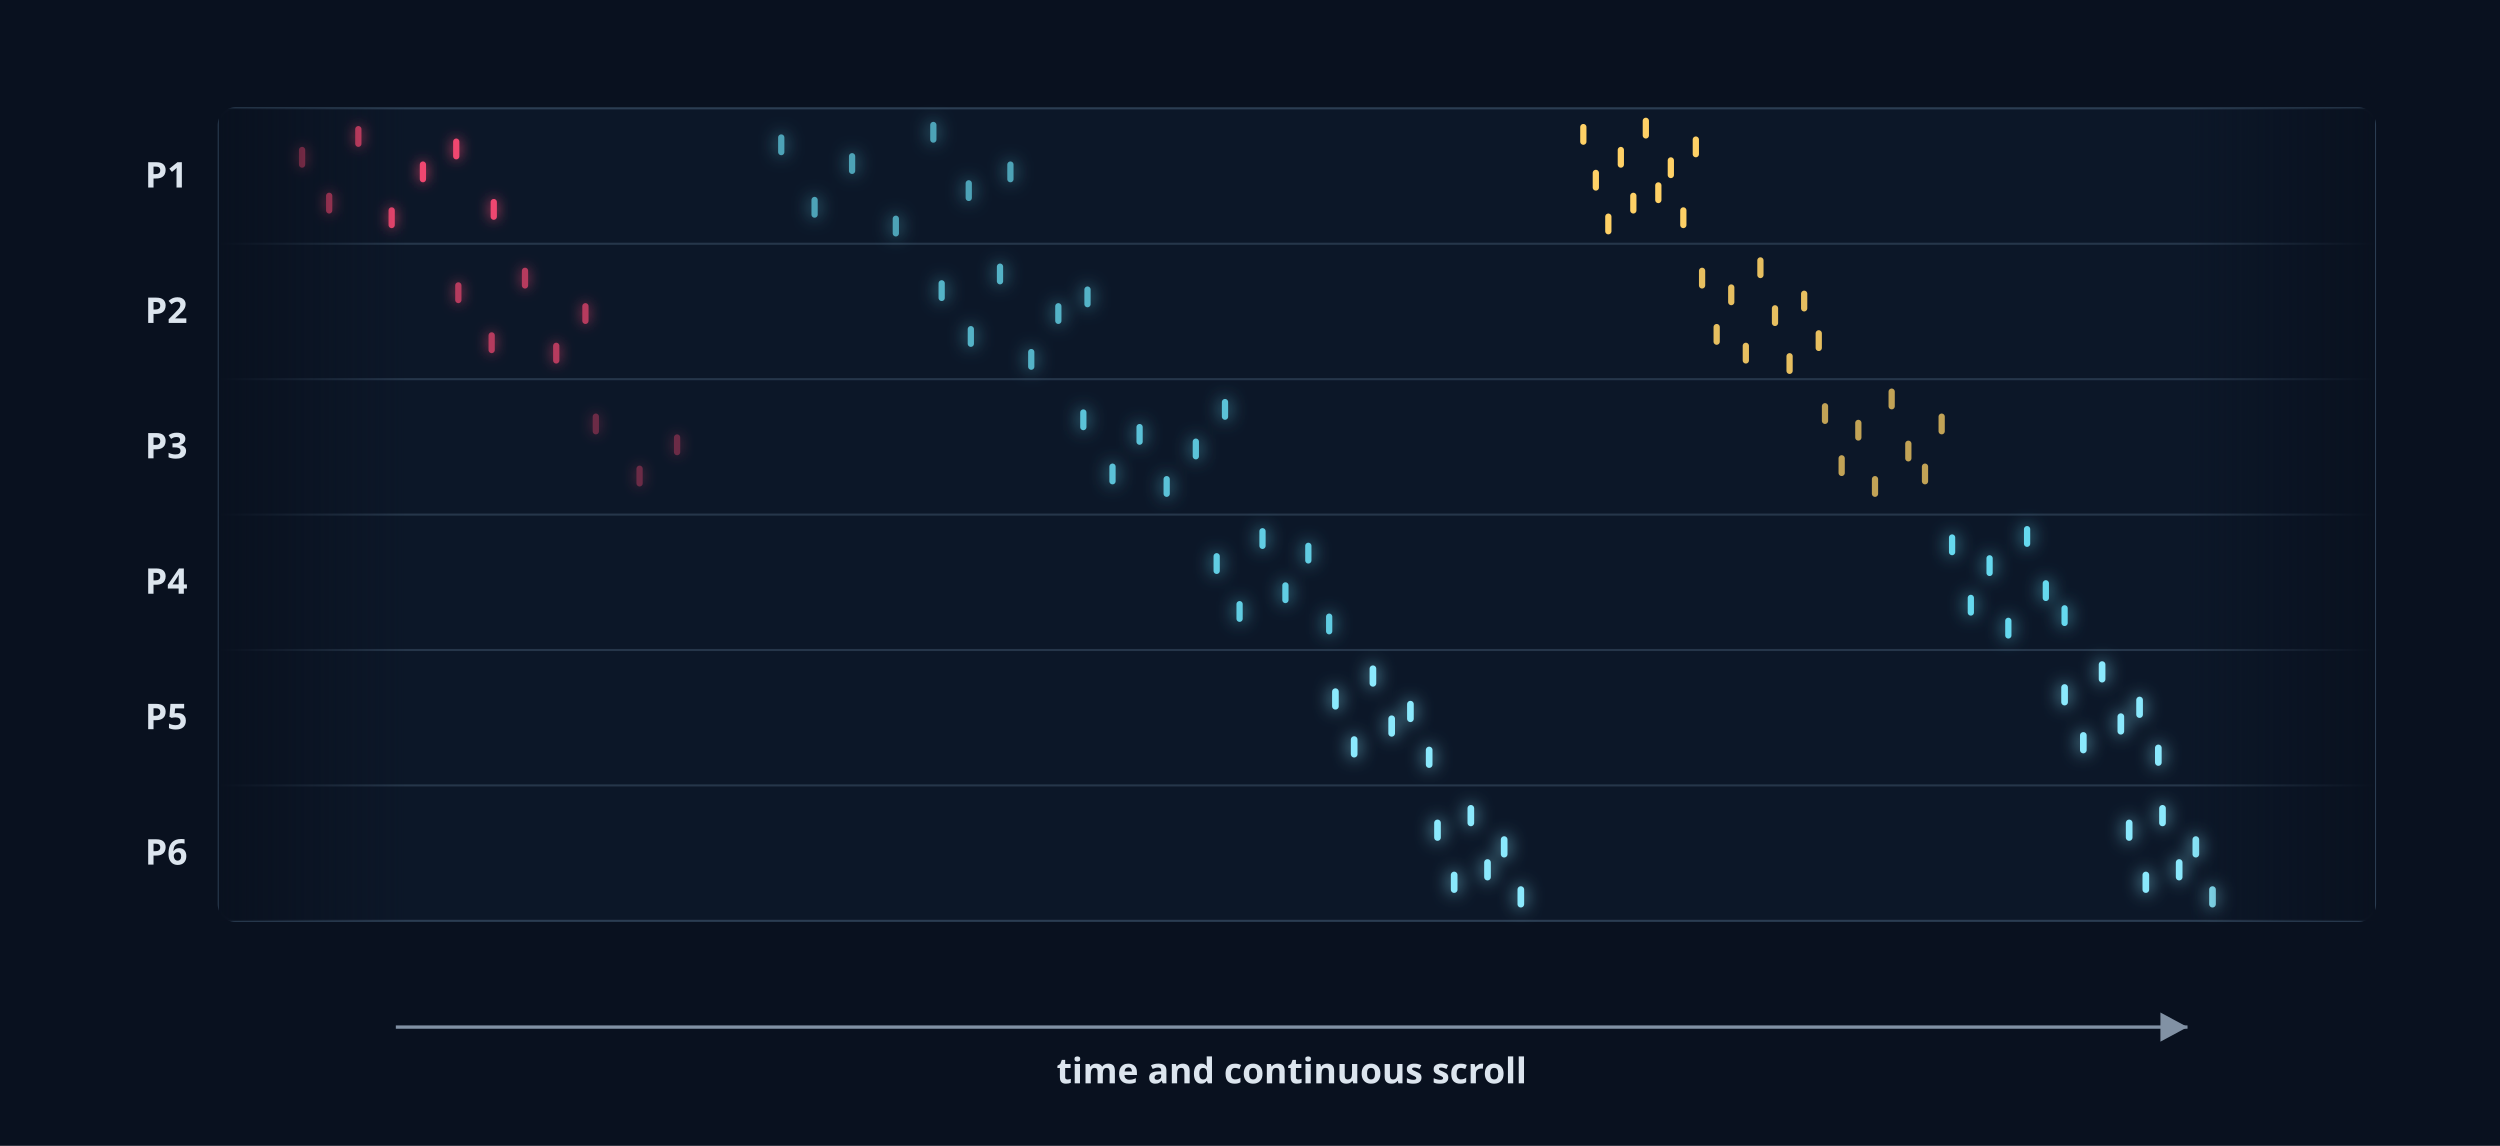
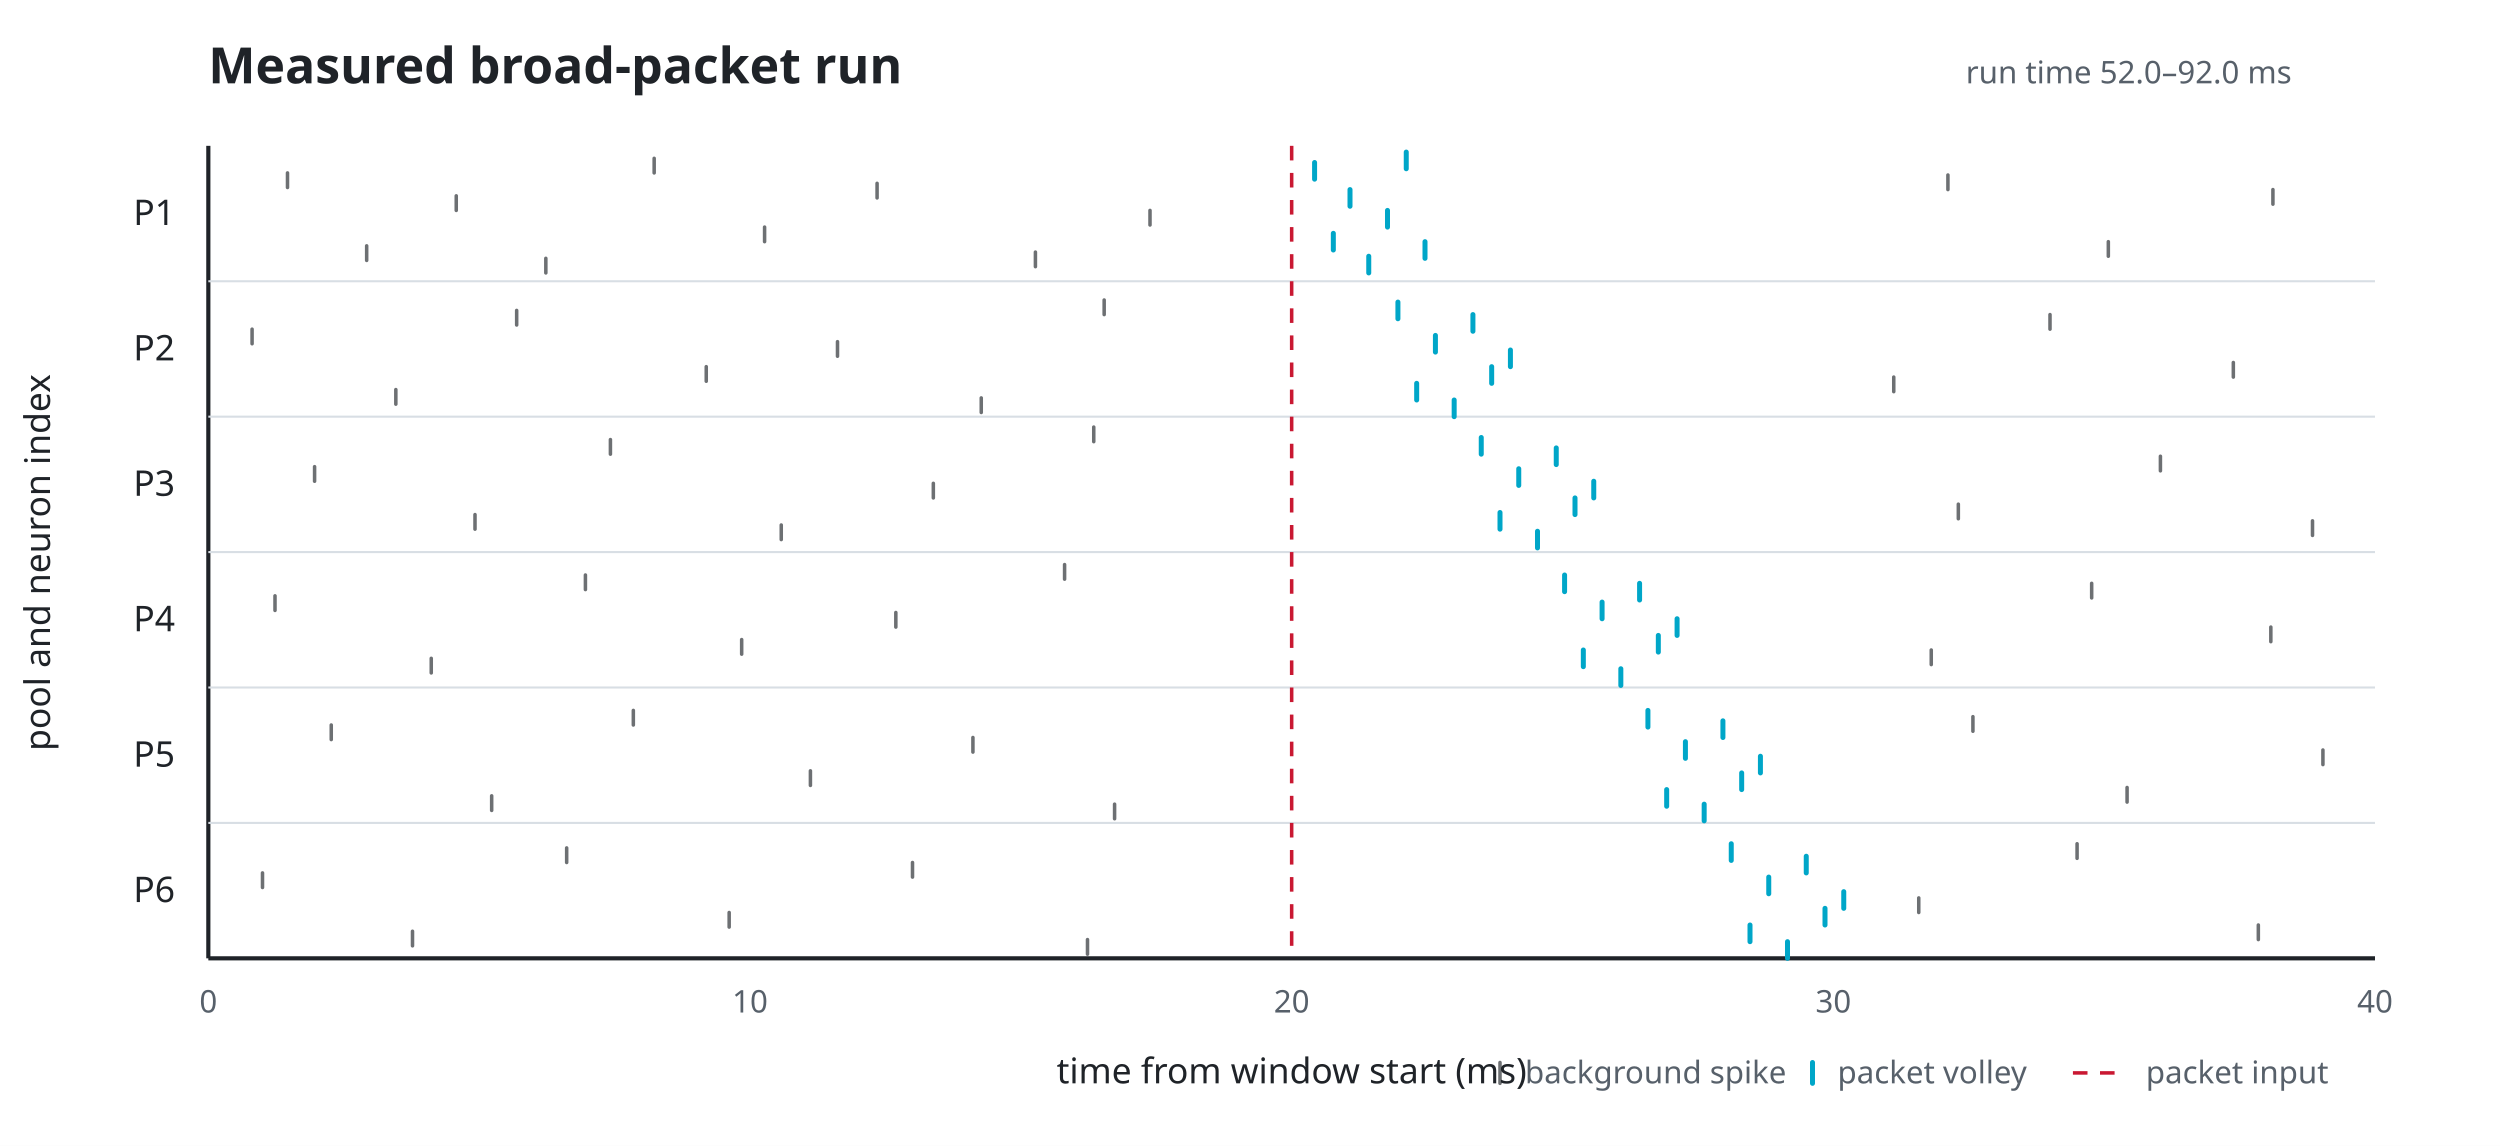
<svg xmlns="http://www.w3.org/2000/svg" width="1200" height="550" viewBox="0 0 1200 550" role="img" aria-labelledby="title desc">
-   <defs>
-     <filter id="cyan-glow" x="-30%" y="-30%" width="160%" height="160%">
-       <feGaussianBlur stdDeviation="4" result="blur" />
-       <feMerge>
-         <feMergeNode in="blur" />
-         <feMergeNode in="SourceGraphic" />
-       </feMerge>
-     </filter>
-     <filter id="red-glow" x="-30%" y="-30%" width="160%" height="160%">
-       <feGaussianBlur stdDeviation="3" result="blur" />
-       <feMerge>
-         <feMergeNode in="blur" />
-         <feMergeNode in="SourceGraphic" />
-       </feMerge>
-     </filter>
-     <linearGradient id="edge-fade-left" x1="0" x2="1">
-       <stop offset="0" stop-color="#09111f" />
-       <stop offset="1" stop-color="#09111f" stop-opacity="0" />
-     </linearGradient>
-     <linearGradient id="edge-fade-right" x1="1" x2="0">
-       <stop offset="0" stop-color="#09111f" />
-       <stop offset="1" stop-color="#09111f" stop-opacity="0" />
-     </linearGradient>
-   </defs>
-   <rect width="1200" height="550" fill="#09111f" />
+   <rect width="1200" height="550" fill="#ffffff" />
  <style>
-     .label { font: 600 17px system-ui, sans-serif; fill: #dce5ee; }
-     .small { font: 15px system-ui, sans-serif; fill: #98a9bd; }
-     .band { stroke: #26364a; stroke-width: 1; }
-     .axis { stroke: #8191a4; stroke-width: 1.6; }
-     .weak { stroke: #ef476f; stroke-width: 3; stroke-linecap: round; filter: url(#red-glow); }
-     .broad { stroke: #66d9ef; stroke-width: 3; stroke-linecap: round; filter: url(#cyan-glow); }
-     .large { stroke: #ffd166; stroke-width: 3; stroke-linecap: round; }
-     .stable { stroke: #8be9fd; stroke-width: 3.2; stroke-linecap: round; filter: url(#cyan-glow); }
+     .title { font: 600 24px system-ui, sans-serif; fill: #1f2328; }
+     .label { font: 17px system-ui, sans-serif; fill: #1f2328; }
+     .small { font: 15px system-ui, sans-serif; fill: #57606a; }
+     .axis { stroke: #1f2328; stroke-width: 2; }
+     .rule { stroke: #d8dee4; stroke-width: 1; }
+     .background { stroke: #1f2328; stroke-width: 1.7; stroke-linecap: round; opacity: 0.65; }
+     .packet { stroke: #00a6c8; stroke-width: 2.4; stroke-linecap: round; }
+     .input { stroke: #c91832; stroke-width: 1.7; stroke-dasharray: 7 6; }
  </style>
-   <g transform="translate(0,-60)">
-     <rect x="105" y="112" width="1035" height="390" rx="8" fill="#0c1728" stroke="#2b3d52" />
-     <g class="band">
-       <line x1="105" y1="177" x2="1140" y2="177" />
-       <line x1="105" y1="242" x2="1140" y2="242" />
-       <line x1="105" y1="307" x2="1140" y2="307" />
-       <line x1="105" y1="372" x2="1140" y2="372" />
-       <line x1="105" y1="437" x2="1140" y2="437" />
-     </g>
-     <g class="label" text-anchor="end">
-       <text x="90" y="150">P1</text>
-       <text x="90" y="215">P2</text>
-       <text x="90" y="280">P3</text>
-       <text x="90" y="345">P4</text>
-       <text x="90" y="410">P5</text>
-       <text x="90" y="475">P6</text>
-     </g>
-     <path d="M145 132v7 M158 154v7 M172 122v7 M188 161v7 M203 139v7 M219 128v7 M237 157v7" class="weak" />
-     <path d="M220 197v7 M236 221v7 M252 190v7 M267 226v7 M281 207v7" class="weak" opacity="0.75" />
-     <path d="M286 260v7 M307 285v7 M325 270v7" class="weak" opacity="0.42" />
-     <path d="M375 126v7 M391 156v7 M409 135v7 M430 165v7 M448 120v7 M465 148v7 M485 139v7" class="broad" opacity="0.72" />
-     <path d="M452 196v7 M466 218v7 M480 188v7 M495 229v7 M508 207v7 M522 199v7" class="broad" opacity="0.8" />
-     <path d="M520 258v7 M534 284v7 M547 265v7 M560 290v7 M574 272v7 M588 253v7" class="broad" opacity="0.88" />
-     <path d="M584 327v7 M595 350v7 M606 315v7 M617 341v7 M628 322v7 M638 356v7" class="broad" opacity="0.94" />
-     <path d="M641 392v7 M650 415v7 M659 381v7 M668 405v7 M677 398v7 M686 420v7" class="stable" />
-     <path d="M690 455v7 M698 480v7 M706 448v7 M714 474v7 M722 463v7 M730 487v7" class="stable" />
-     <path d="M760 121v7 M766 143v7 M772 164v7 M778 132v7 M784 154v7 M790 118v7 M796 149v7 M802 137v7 M808 161v7 M814 127v7" class="large" />
-     <path d="M817 190v7 M824 217v7 M831 198v7 M838 226v7 M845 185v7 M852 208v7 M859 231v7 M866 201v7 M873 220v7" class="large" opacity="0.9" />
-     <path d="M876 255v7 M884 280v7 M892 263v7 M900 290v7 M908 248v7 M916 273v7 M924 284v7 M932 260v7" class="large" opacity="0.75" />
-     <path d="M937 318v7 M946 347v7 M955 328v7 M964 358v7 M973 314v7 M982 340v7 M991 352v7" class="broad" />
-     <path d="M991 390v7 M1000 413v7 M1009 379v7 M1018 404v7 M1027 396v7 M1036 419v7" class="stable" />
-     <path d="M1022 455v7 M1030 480v7 M1038 448v7 M1046 474v7 M1054 463v7 M1062 487v7" class="stable" />
-     <rect x="105" y="112" width="90" height="390" fill="url(#edge-fade-left)" />
-     <rect x="1050" y="112" width="90" height="390" fill="url(#edge-fade-right)" />
-     <line x1="190" y1="553" x2="1050" y2="553" class="axis" />
-     <path d="M1050 553 l-13 -7 v14 z" fill="#8191a4" />
-     <text x="620" y="580" text-anchor="middle" class="label">time and continuous scroll</text>
+   <text x="100" y="40" class="title">Measured broad-packet run</text>
+   <text x="1100" y="40" text-anchor="end" class="small">run time 52.0–92.0 ms</text>
+   <line x1="100" y1="70" x2="100" y2="460" class="axis" />
+   <line x1="100" y1="460" x2="1140" y2="460" class="axis" />
+   <g class="rule">
+     <line x1="100" y1="135" x2="1140" y2="135" />
+     <line x1="100" y1="200" x2="1140" y2="200" />
+     <line x1="100" y1="265" x2="1140" y2="265" />
+     <line x1="100" y1="330" x2="1140" y2="330" />
+     <line x1="100" y1="395" x2="1140" y2="395" />
+   </g>
+   <g class="label" text-anchor="end">
+     <text x="84" y="108">P1</text>
+     <text x="84" y="173">P2</text>
+     <text x="84" y="238">P3</text>
+     <text x="84" y="303">P4</text>
+     <text x="84" y="368">P5</text>
+     <text x="84" y="433">P6</text>
+   </g>
+   <g class="background">
+     <path d="M138 83v7 M176 118v7 M219 94v7 M262 124v7 M314 76v7 M367 109v7 M421 88v7 M497 121v7 M552 101v7 M935 84v7 M1012 116v7 M1091 91v7" />
+     <path d="M121 158v7 M190 187v7 M248 149v7 M339 176v7 M402 164v7 M471 191v7 M530 144v7 M909 181v7 M984 151v7 M1072 174v7" />
+     <path d="M151 224v7 M228 247v7 M293 211v7 M375 252v7 M448 232v7 M525 205v7 M940 242v7 M1037 219v7 M1110 250v7" />
+     <path d="M132 286v7 M207 316v7 M281 276v7 M356 307v7 M430 294v7 M511 271v7 M927 312v7 M1004 280v7 M1090 301v7" />
+     <path d="M159 348v7 M236 382v7 M304 341v7 M389 370v7 M467 354v7 M535 386v7 M947 344v7 M1021 378v7 M1115 360v7" />
+     <path d="M126 419v7 M198 447v7 M272 407v7 M350 438v7 M438 414v7 M522 451v7 M921 431v7 M997 405v7 M1084 444v7" />
+   </g>
+   <line x1="620" y1="70" x2="620" y2="460" class="input" />
+   <g class="packet">
+     <path d="M631 78v8 M640 112v8 M648 91v8 M657 123v8 M666 101v8 M675 73v8 M684 116v8" />
+     <path d="M671 145v8 M680 184v8 M689 161v8 M698 192v8 M707 151v8 M716 176v8 M725 168v8" />
+     <path d="M711 210v8 M720 246v8 M729 225v8 M738 255v8 M747 215v8 M756 239v8 M765 231v8" />
+     <path d="M751 276v8 M760 312v8 M769 289v8 M778 321v8 M787 280v8 M796 305v8 M805 297v8" />
+     <path d="M791 341v8 M800 379v8 M809 356v8 M818 386v8 M827 346v8 M836 371v8 M845 363v8" />
+     <path d="M831 405v8 M840 444v8 M849 421v8 M858 452v8 M867 411v8 M876 436v8 M885 428v8" />
+   </g>
+   <g class="small" text-anchor="middle">
+     <text x="100" y="486">0</text>
+     <text x="360" y="486">10</text>
+     <text x="620" y="486">20</text>
+     <text x="880" y="486">30</text>
+     <text x="1140" y="486">40</text>
+     <text x="620" y="520" class="label">time from window start (ms)</text>
+   </g>
+   <text x="24" y="270" text-anchor="middle" transform="rotate(-90 24 270)" class="label">pool and neuron index</text>
+   <g transform="translate(720,515)" class="small">
+     <path d="M0 -5v10" class="background" />
+     <text x="12" y="5">background spike</text>
+     <path d="M150 -5v10" class="packet" />
+     <text x="162" y="5">packet volley</text>
+     <line x1="275" y1="0" x2="300" y2="0" class="input" />
+     <text x="310" y="5">packet input</text>
  </g>
</svg>
